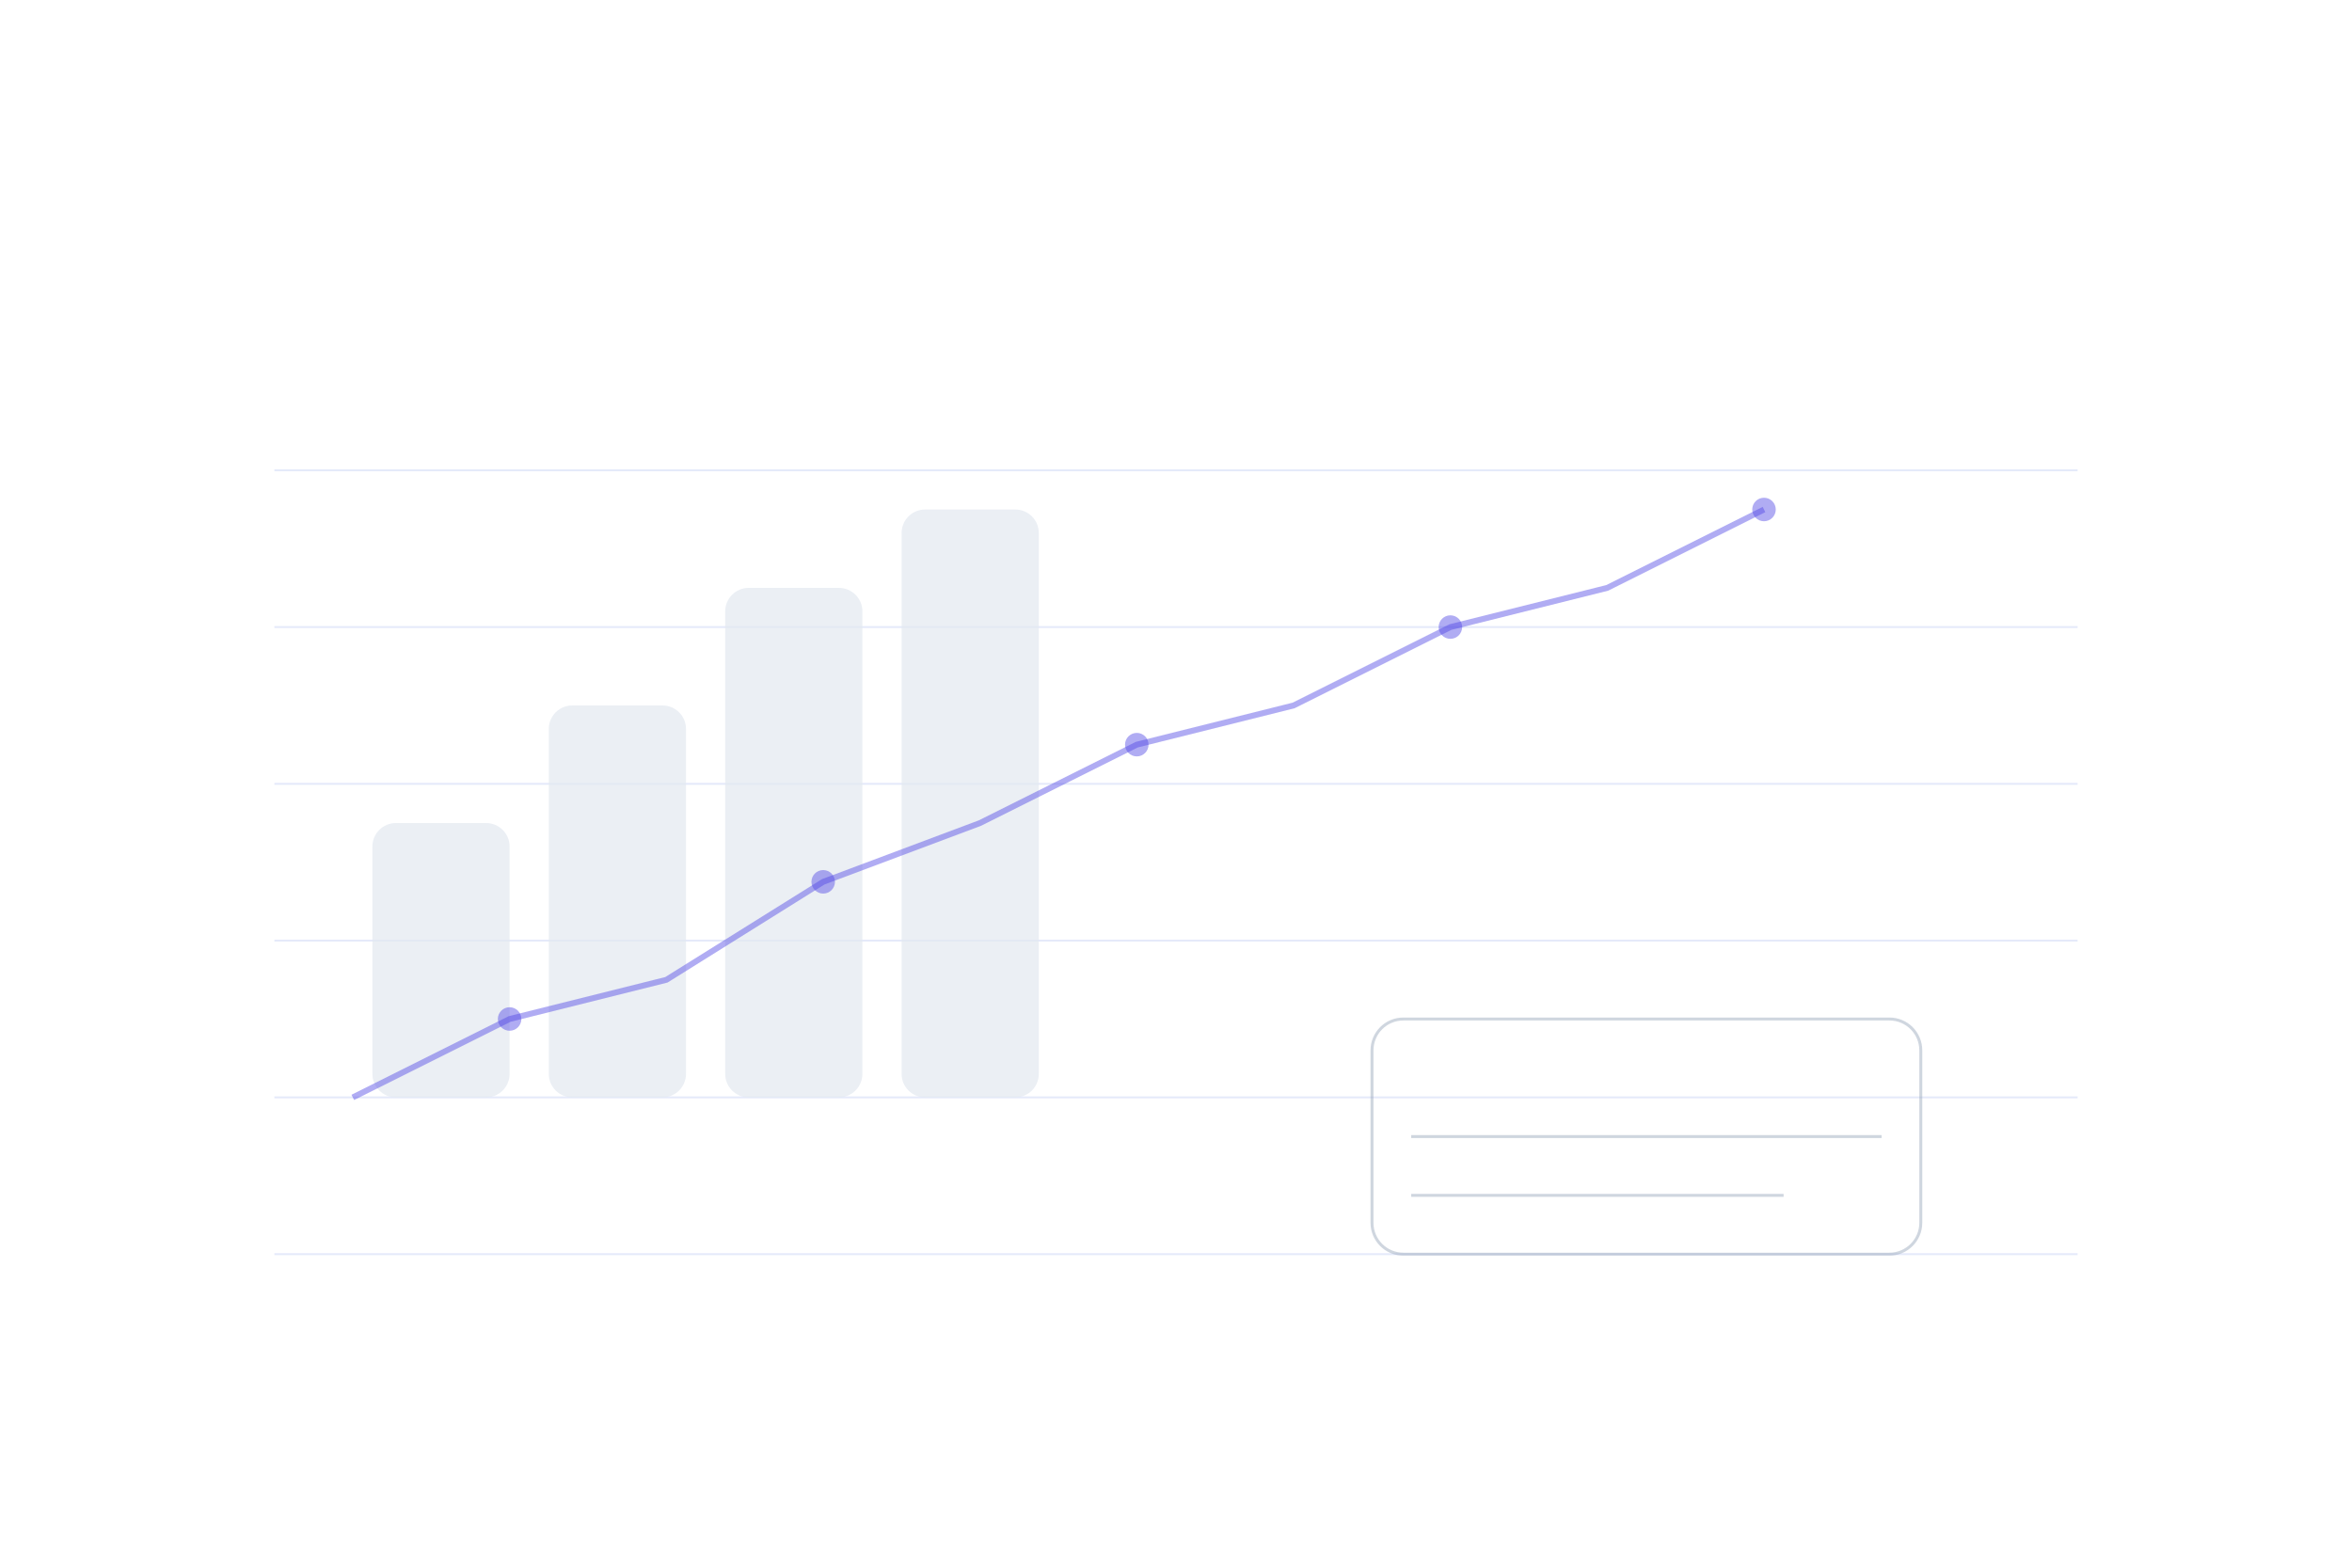
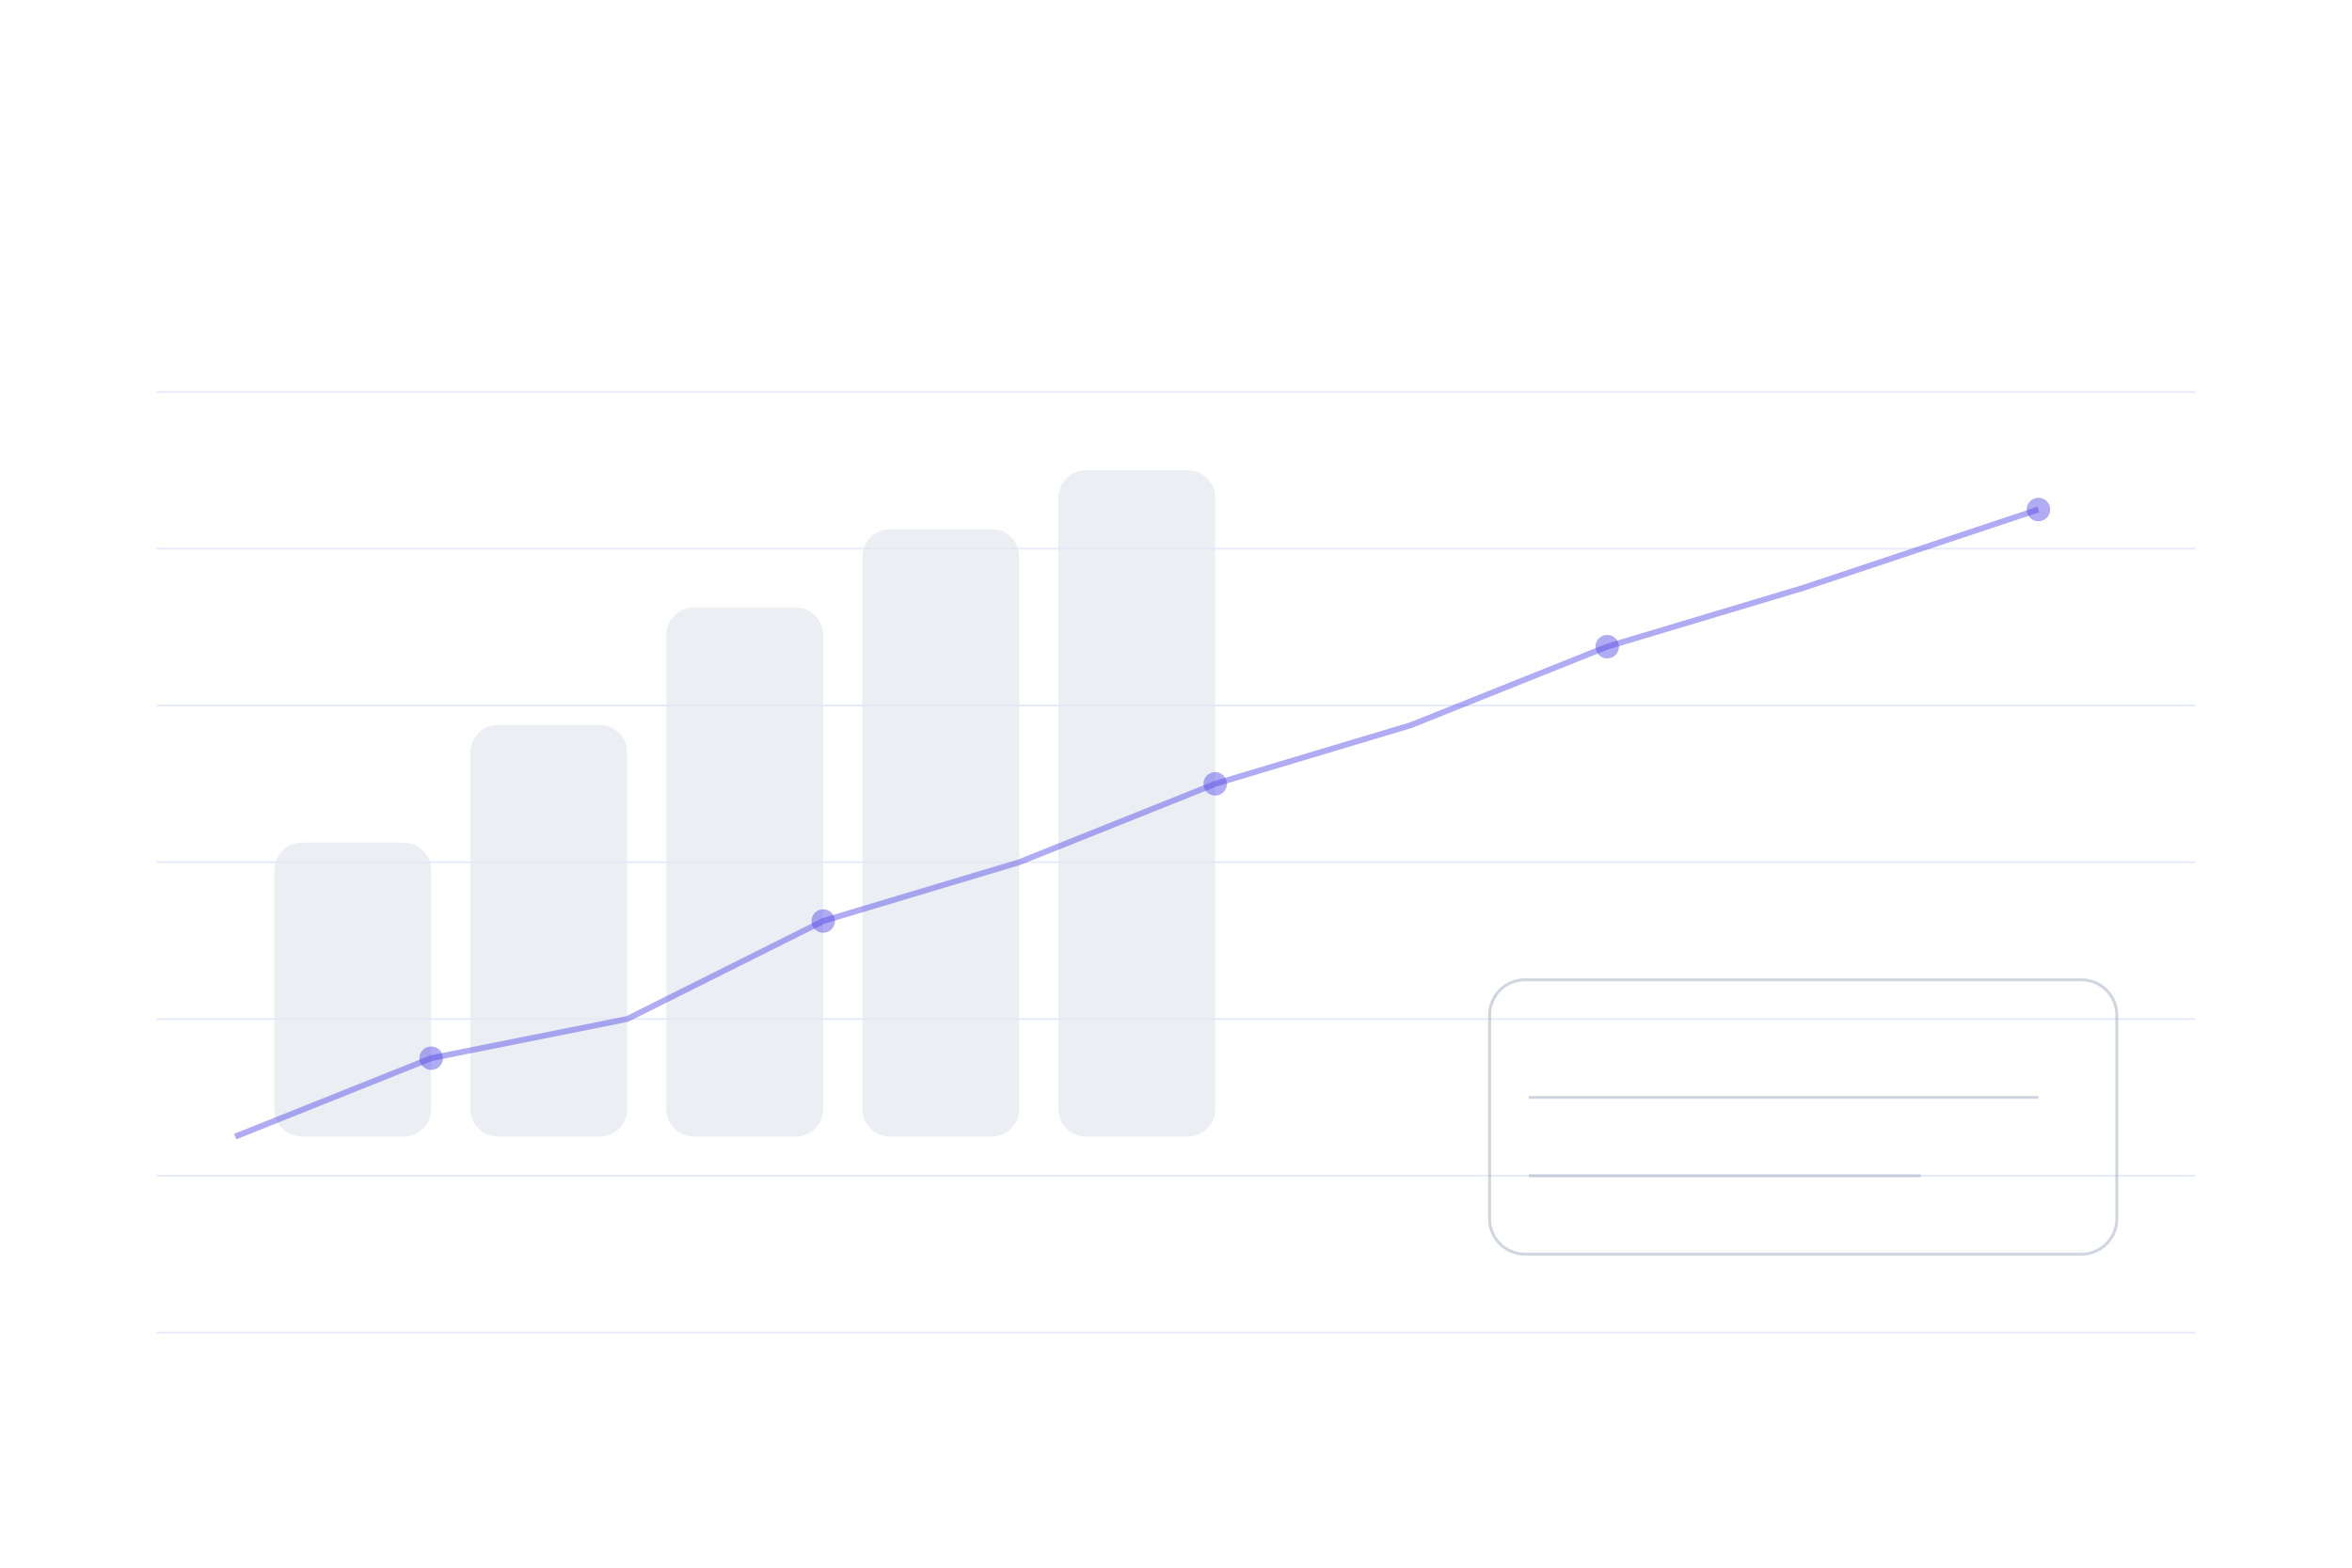
<svg xmlns="http://www.w3.org/2000/svg" width="1200" height="800" viewBox="0 0 1200 800">
  <rect width="1200" height="800" fill="none" />
-   <g fill="none" stroke="#CBD5F5" stroke-width="1" opacity="0.5">
-     <path d="M140 240 H 1060" />
-     <path d="M140 320 H 1060" />
-     <path d="M140 400 H 1060" />
-     <path d="M140 480 H 1060" />
-     <path d="M140 560 H 1060" />
-     <path d="M140 640 H 1060" />
+   <g fill="none" stroke="#CBD5F5" stroke-width="1" opacity="0.45">
+     <path d="M80 200 H 1120" />
+     <path d="M80 280 H 1120" />
+     <path d="M80 360 H 1120" />
+     <path d="M80 440 H 1120" />
+     <path d="M80 520 H 1120" />
+     <path d="M80 600 H 1120" />
+     <path d="M80 680 H 1120" />
  </g>
  <g fill="#E2E8F0" opacity="0.7">
-     <rect x="190" y="420" width="70" height="140" rx="12" />
-     <rect x="280" y="360" width="70" height="200" rx="12" />
-     <rect x="370" y="300" width="70" height="260" rx="12" />
-     <rect x="460" y="260" width="70" height="300" rx="12" />
+     <rect x="140" y="430" width="80" height="150" rx="14" />
+     <rect x="240" y="370" width="80" height="210" rx="14" />
+     <rect x="340" y="310" width="80" height="270" rx="14" />
+     <rect x="440" y="270" width="80" height="310" rx="14" />
+     <rect x="540" y="240" width="80" height="340" rx="14" />
  </g>
-   <path d="M180 560 L 260 520 L 340 500 L 420 450 L 500 420 L 580 380 L 660 360 L 740 320 L 820 300 L 900 260" fill="none" stroke="#4F46E5" stroke-width="3" opacity="0.45" />
+   <path d="M120 580 L 220 540 L 320 520 L 420 470 L 520 440 L 620 400 L 720 370 L 820 330 L 920 300 L 1040 260" fill="none" stroke="#4F46E5" stroke-width="3" opacity="0.45" />
  <g fill="#4F46E5" opacity="0.45">
-     <circle cx="260" cy="520" r="6" />
-     <circle cx="420" cy="450" r="6" />
-     <circle cx="580" cy="380" r="6" />
-     <circle cx="740" cy="320" r="6" />
-     <circle cx="900" cy="260" r="6" />
+     <circle cx="220" cy="540" r="6" />
+     <circle cx="420" cy="470" r="6" />
+     <circle cx="620" cy="400" r="6" />
+     <circle cx="820" cy="330" r="6" />
+     <circle cx="1040" cy="260" r="6" />
  </g>
  <g fill="none" stroke="#94A3B8" stroke-width="1.5" opacity="0.45">
-     <rect x="700" y="520" width="280" height="120" rx="16" />
-     <path d="M720 580 H 960" />
-     <path d="M720 610 H 910" />
+     <rect x="760" y="500" width="320" height="140" rx="18" />
+     <path d="M780 560 H 1040" />
+     <path d="M780 600 H 980" />
  </g>
</svg>
